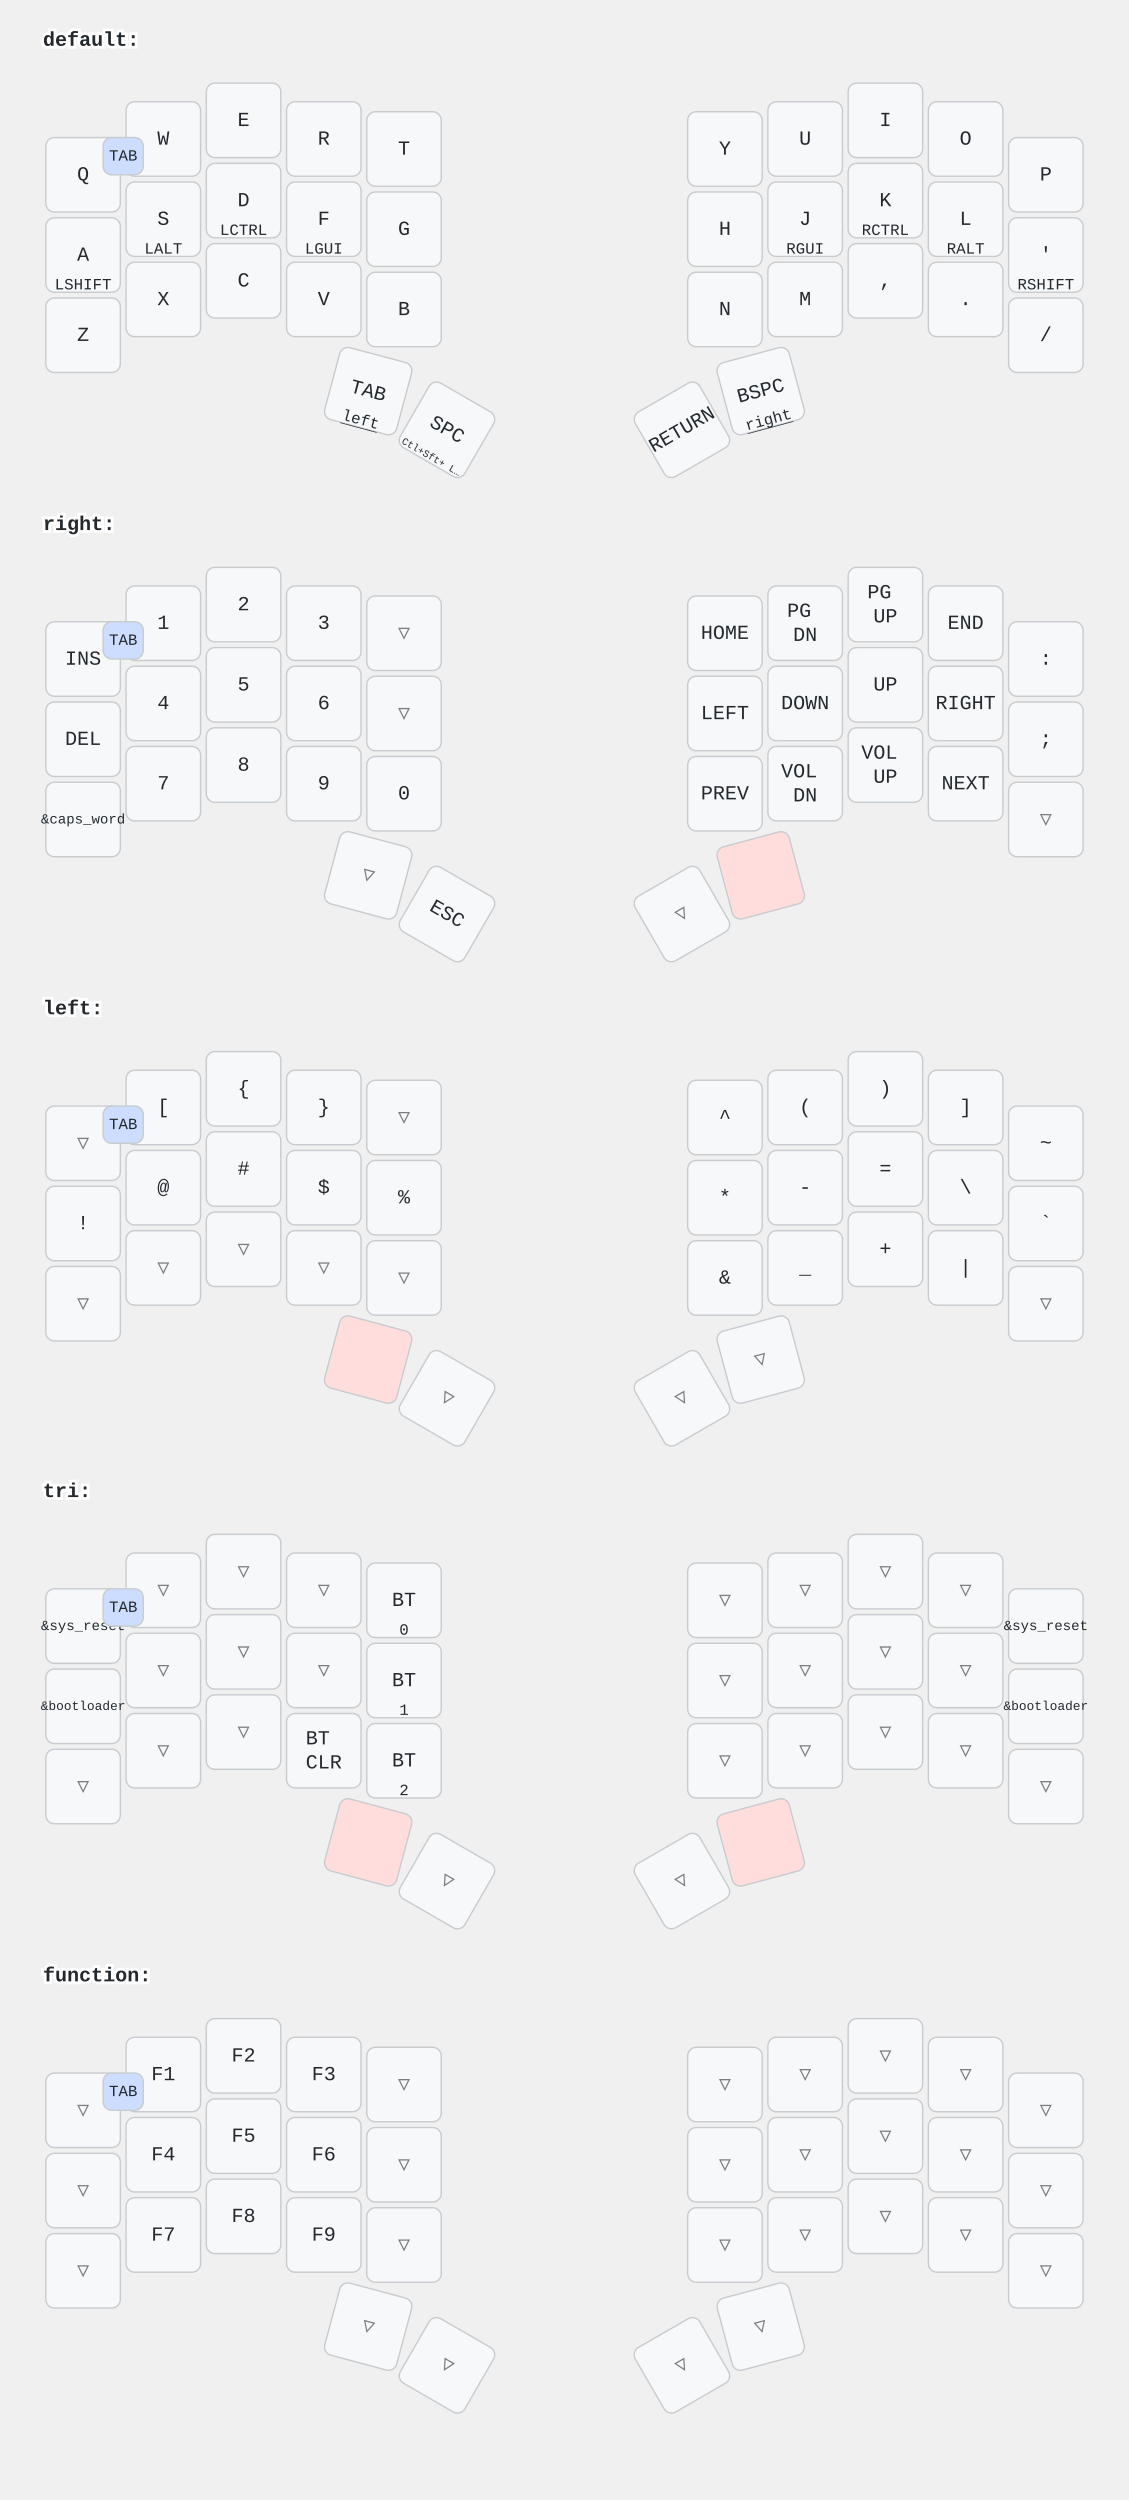
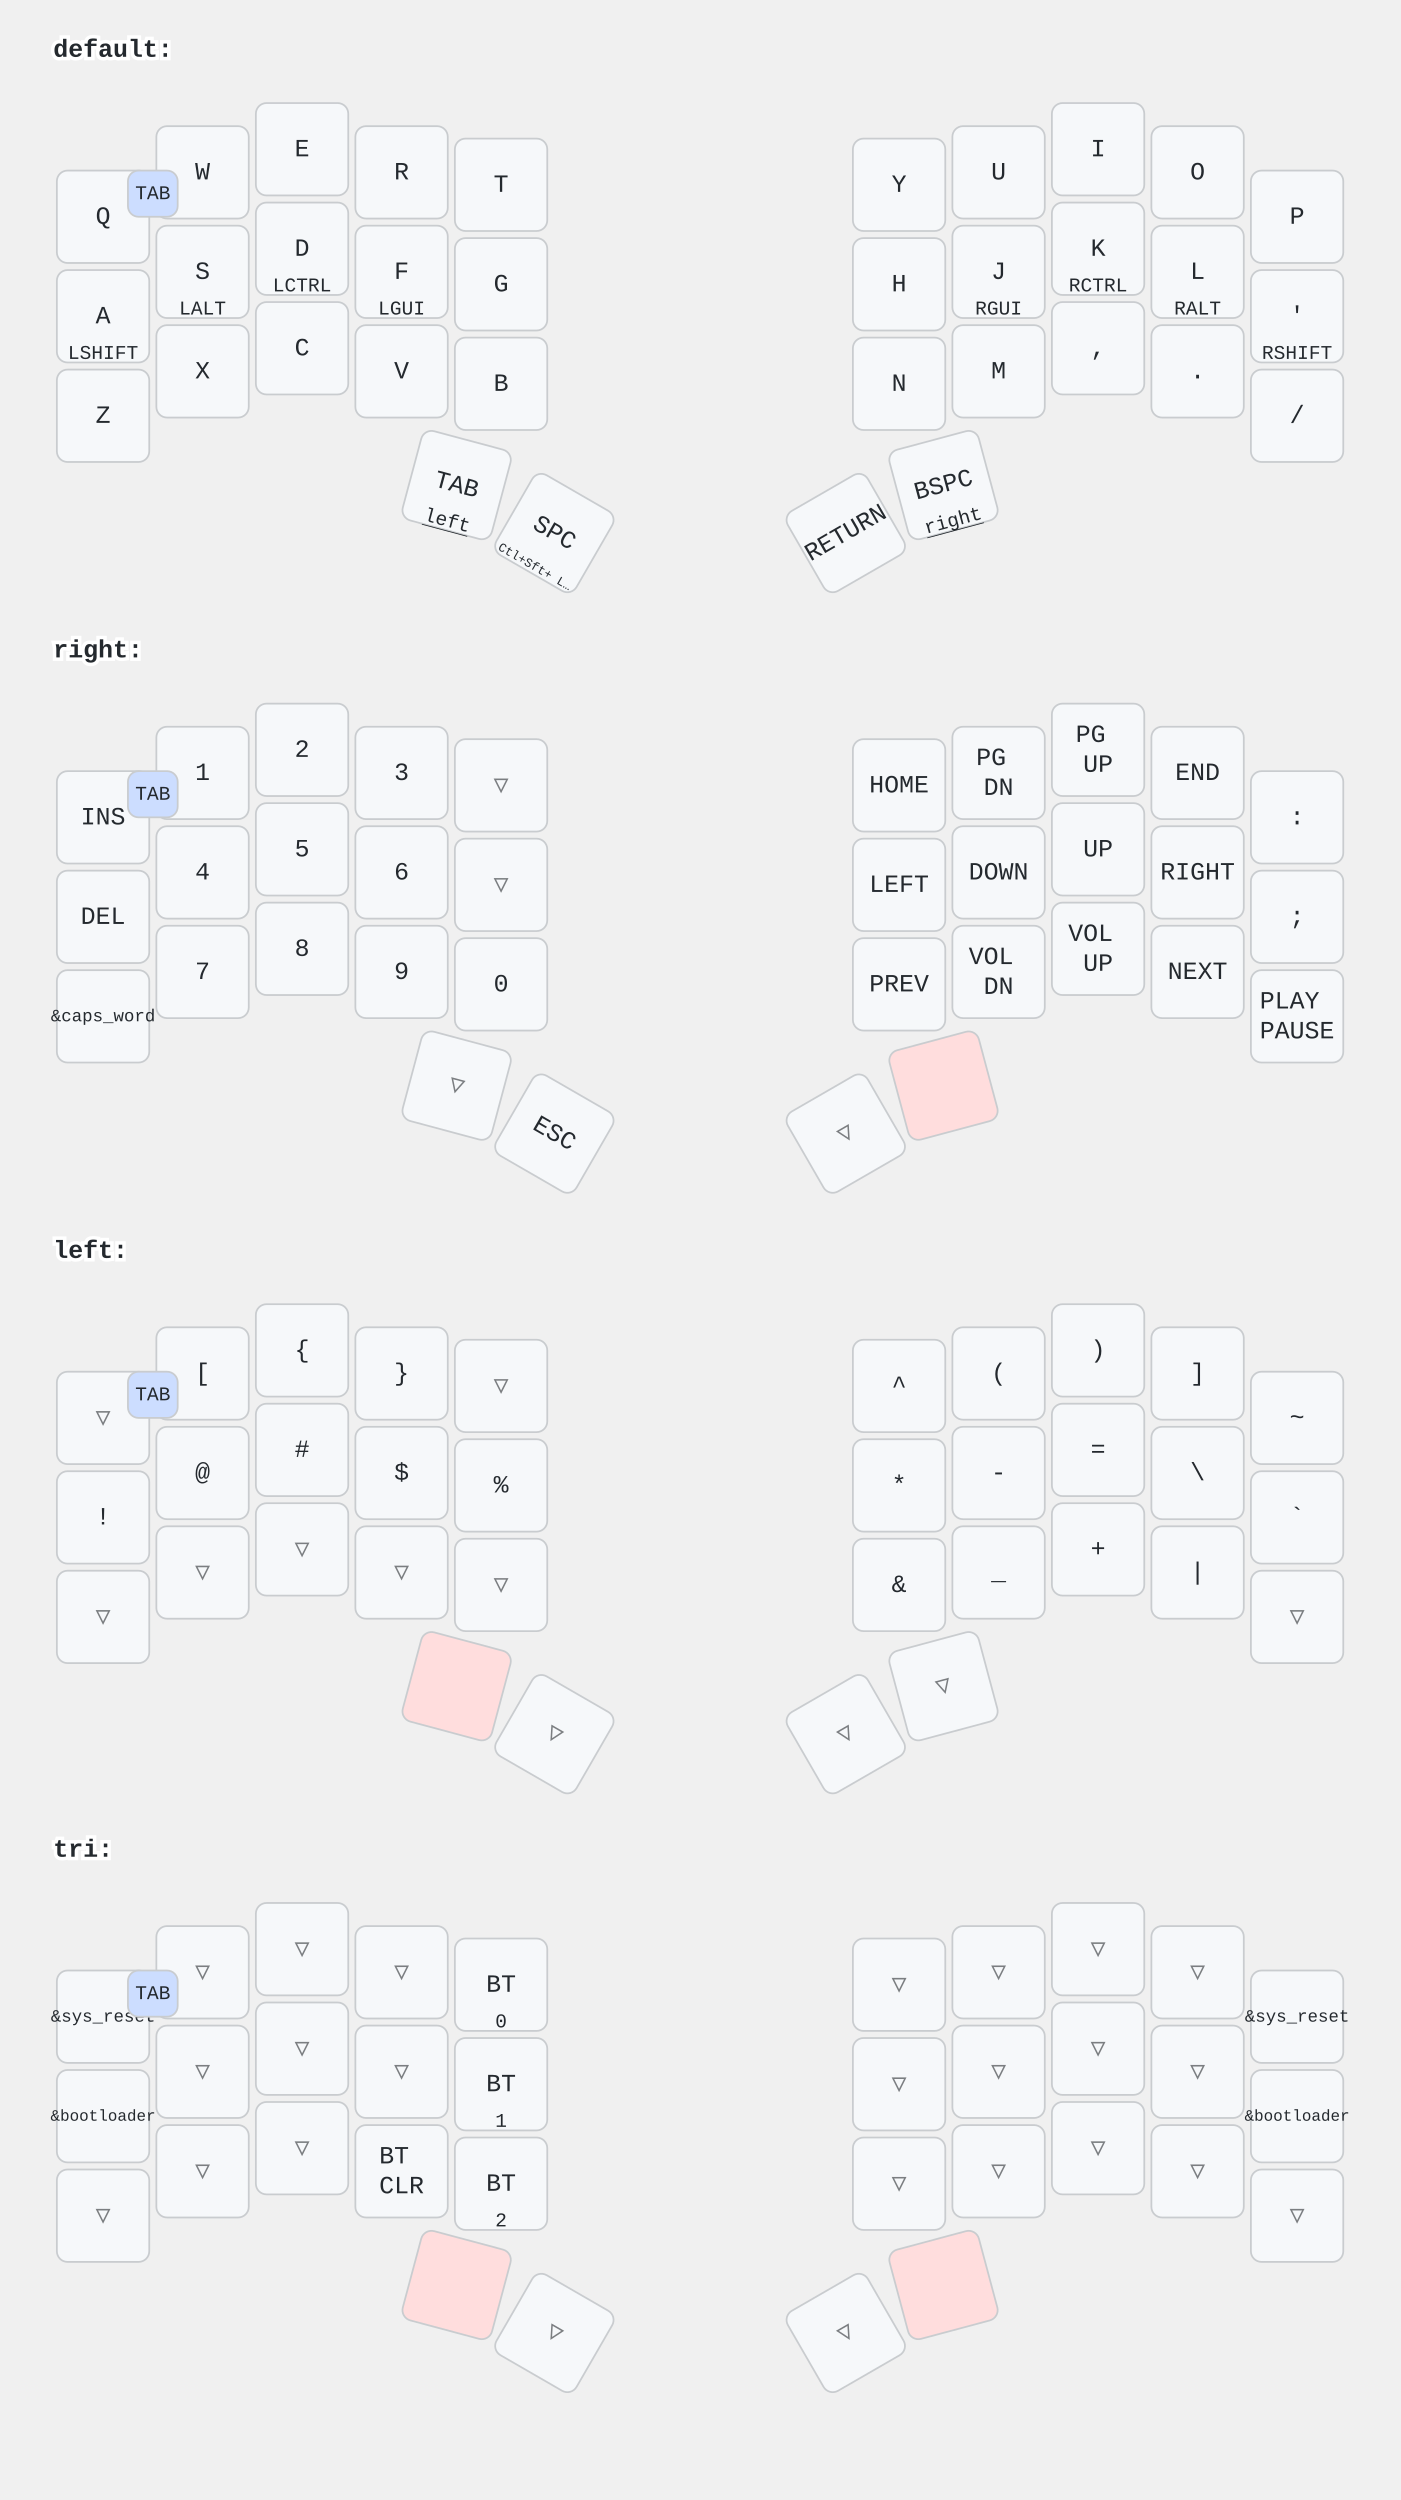
- <svg xmlns="http://www.w3.org/2000/svg" width="788" height="1745" viewBox="0 0 788 1745" class="keymap">
+ <svg xmlns="http://www.w3.org/2000/svg" width="788" height="1407" viewBox="0 0 788 1407" class="keymap">
  <style>/* inherit to force styles through use tags */
svg path {
    fill: inherit;
}

/* font and background color specifications */
svg.keymap {
    font-family: SFMono-Regular,Consolas,Liberation Mono,Menlo,monospace;
    font-size: 14px;
    font-kerning: normal;
    text-rendering: optimizeLegibility;
    fill: #24292e;
}

/* default key styling */
rect.key {
    fill: #f6f8fa;
}

rect.key, rect.combo {
    stroke: #c9cccf;
    stroke-width: 1;
}

/* default key side styling, only used is draw_key_sides is set */
rect.side {
    filter: brightness(90%);
}

/* color accent for combo boxes */
rect.combo, rect.combo-separate {
    fill: #cdf;
}

/* color accent for held keys */
rect.held, rect.combo.held {
    fill: #fdd;
}

/* color accent for ghost (optional) keys */
rect.ghost, rect.combo.ghost {
    stroke-dasharray: 4, 4;
    stroke-width: 2;
}

text {
    text-anchor: middle;
    dominant-baseline: middle;
}

/* styling for layer labels */
text.label {
    font-weight: bold;
    text-anchor: start;
    stroke: white;
    stroke-width: 4;
    paint-order: stroke;
}

/* styling for optional footer */
text.footer {
    text-anchor: end;
    dominant-baseline: auto;
    stroke: white;
    stroke-width: 4;
    paint-order: stroke;
}

- /* styling for combo tap, and key hold/shifted label text */
- text.combo, text.hold, text.shifted {
+ /* styling for combo tap, and key non-tap label text */
+ text.combo, text.hold, text.shifted, text.left, text.right {
    font-size: 11px;
}

text.hold {
    text-anchor: middle;
    dominant-baseline: auto;
}

text.shifted {
    text-anchor: middle;
    dominant-baseline: hanging;
}

+ text.left {
+     text-anchor: start;
+ }
+ 
+ text.right {
+     text-anchor: end;
+ }
+ 
text.layer-activator {
    text-decoration: underline;
}

/* styling for hold/shifted label text in combo box */
- text.combo.hold, text.combo.shifted {
+ text.combo.hold, text.combo.shifted, text.combo.left, text.combo.right {
    font-size: 8px;
}

/* lighter symbol for transparent keys */
text.trans {
    fill: #7b7e81;
}

/* styling for combo dendrons */
path.combo {
    stroke-width: 1;
    stroke: gray;
    fill: none;
}

/* Start Tabler Icons Cleanup */
/* cannot use height/width with glyphs */
.icon-tabler &gt; path {
    fill: inherit;
    stroke: inherit;
    stroke-width: 2;
}
/* hide tabler's default box */
.icon-tabler &gt; path[stroke="none"][fill="none"] {
    visibility: hidden;
}
/* End Tabler Icons Cleanup */
</style>
  <g transform="translate(30, 0)" class="layer-default">
    <text x="0" y="28" class="label" id="default">default:</text>
    <g transform="translate(0, 56)">
      <g transform="translate(28, 66)" class="key keypos-0">
        <rect rx="6" ry="6" x="-26" y="-26" width="52" height="52" class="key" />
        <text x="0" y="0" class="key tap">Q</text>
      </g>
      <g transform="translate(84, 41)" class="key keypos-1">
        <rect rx="6" ry="6" x="-26" y="-26" width="52" height="52" class="key" />
        <text x="0" y="0" class="key tap">W</text>
      </g>
      <g transform="translate(140, 28)" class="key keypos-2">
        <rect rx="6" ry="6" x="-26" y="-26" width="52" height="52" class="key" />
        <text x="0" y="0" class="key tap">E</text>
      </g>
      <g transform="translate(196, 41)" class="key keypos-3">
        <rect rx="6" ry="6" x="-26" y="-26" width="52" height="52" class="key" />
        <text x="0" y="0" class="key tap">R</text>
      </g>
      <g transform="translate(252, 48)" class="key keypos-4">
        <rect rx="6" ry="6" x="-26" y="-26" width="52" height="52" class="key" />
        <text x="0" y="0" class="key tap">T</text>
      </g>
      <g transform="translate(476, 48)" class="key keypos-5">
        <rect rx="6" ry="6" x="-26" y="-26" width="52" height="52" class="key" />
        <text x="0" y="0" class="key tap">Y</text>
      </g>
      <g transform="translate(532, 41)" class="key keypos-6">
        <rect rx="6" ry="6" x="-26" y="-26" width="52" height="52" class="key" />
        <text x="0" y="0" class="key tap">U</text>
      </g>
      <g transform="translate(588, 28)" class="key keypos-7">
        <rect rx="6" ry="6" x="-26" y="-26" width="52" height="52" class="key" />
        <text x="0" y="0" class="key tap">I</text>
      </g>
      <g transform="translate(644, 41)" class="key keypos-8">
        <rect rx="6" ry="6" x="-26" y="-26" width="52" height="52" class="key" />
        <text x="0" y="0" class="key tap">O</text>
      </g>
      <g transform="translate(700, 66)" class="key keypos-9">
        <rect rx="6" ry="6" x="-26" y="-26" width="52" height="52" class="key" />
        <text x="0" y="0" class="key tap">P</text>
      </g>
      <g transform="translate(28, 122)" class="key keypos-10">
        <rect rx="6" ry="6" x="-26" y="-26" width="52" height="52" class="key" />
        <text x="0" y="0" class="key tap">A</text>
        <text x="0" y="24" class="key hold">LSHIFT</text>
      </g>
      <g transform="translate(84, 97)" class="key keypos-11">
        <rect rx="6" ry="6" x="-26" y="-26" width="52" height="52" class="key" />
        <text x="0" y="0" class="key tap">S</text>
        <text x="0" y="24" class="key hold">LALT</text>
      </g>
      <g transform="translate(140, 84)" class="key keypos-12">
        <rect rx="6" ry="6" x="-26" y="-26" width="52" height="52" class="key" />
        <text x="0" y="0" class="key tap">D</text>
        <text x="0" y="24" class="key hold">LCTRL</text>
      </g>
      <g transform="translate(196, 97)" class="key keypos-13">
        <rect rx="6" ry="6" x="-26" y="-26" width="52" height="52" class="key" />
        <text x="0" y="0" class="key tap">F</text>
        <text x="0" y="24" class="key hold">LGUI</text>
      </g>
      <g transform="translate(252, 104)" class="key keypos-14">
        <rect rx="6" ry="6" x="-26" y="-26" width="52" height="52" class="key" />
        <text x="0" y="0" class="key tap">G</text>
      </g>
      <g transform="translate(476, 104)" class="key keypos-15">
        <rect rx="6" ry="6" x="-26" y="-26" width="52" height="52" class="key" />
        <text x="0" y="0" class="key tap">H</text>
      </g>
      <g transform="translate(532, 97)" class="key keypos-16">
        <rect rx="6" ry="6" x="-26" y="-26" width="52" height="52" class="key" />
        <text x="0" y="0" class="key tap">J</text>
        <text x="0" y="24" class="key hold">RGUI</text>
      </g>
      <g transform="translate(588, 84)" class="key keypos-17">
        <rect rx="6" ry="6" x="-26" y="-26" width="52" height="52" class="key" />
        <text x="0" y="0" class="key tap">K</text>
        <text x="0" y="24" class="key hold">RCTRL</text>
      </g>
      <g transform="translate(644, 97)" class="key keypos-18">
        <rect rx="6" ry="6" x="-26" y="-26" width="52" height="52" class="key" />
        <text x="0" y="0" class="key tap">L</text>
        <text x="0" y="24" class="key hold">RALT</text>
      </g>
      <g transform="translate(700, 122)" class="key keypos-19">
        <rect rx="6" ry="6" x="-26" y="-26" width="52" height="52" class="key" />
        <text x="0" y="0" class="key tap">'</text>
        <text x="0" y="24" class="key hold">RSHIFT</text>
      </g>
      <g transform="translate(28, 178)" class="key keypos-20">
        <rect rx="6" ry="6" x="-26" y="-26" width="52" height="52" class="key" />
        <text x="0" y="0" class="key tap">Z</text>
      </g>
      <g transform="translate(84, 153)" class="key keypos-21">
        <rect rx="6" ry="6" x="-26" y="-26" width="52" height="52" class="key" />
        <text x="0" y="0" class="key tap">X</text>
      </g>
      <g transform="translate(140, 140)" class="key keypos-22">
        <rect rx="6" ry="6" x="-26" y="-26" width="52" height="52" class="key" />
        <text x="0" y="0" class="key tap">C</text>
      </g>
      <g transform="translate(196, 153)" class="key keypos-23">
        <rect rx="6" ry="6" x="-26" y="-26" width="52" height="52" class="key" />
        <text x="0" y="0" class="key tap">V</text>
      </g>
      <g transform="translate(252, 160)" class="key keypos-24">
        <rect rx="6" ry="6" x="-26" y="-26" width="52" height="52" class="key" />
        <text x="0" y="0" class="key tap">B</text>
      </g>
      <g transform="translate(476, 160)" class="key keypos-25">
        <rect rx="6" ry="6" x="-26" y="-26" width="52" height="52" class="key" />
        <text x="0" y="0" class="key tap">N</text>
      </g>
      <g transform="translate(532, 153)" class="key keypos-26">
        <rect rx="6" ry="6" x="-26" y="-26" width="52" height="52" class="key" />
        <text x="0" y="0" class="key tap">M</text>
      </g>
      <g transform="translate(588, 140)" class="key keypos-27">
        <rect rx="6" ry="6" x="-26" y="-26" width="52" height="52" class="key" />
        <text x="0" y="0" class="key tap">,</text>
      </g>
      <g transform="translate(644, 153)" class="key keypos-28">
        <rect rx="6" ry="6" x="-26" y="-26" width="52" height="52" class="key" />
        <text x="0" y="0" class="key tap">.</text>
      </g>
      <g transform="translate(700, 178)" class="key keypos-29">
        <rect rx="6" ry="6" x="-26" y="-26" width="52" height="52" class="key" />
        <text x="0" y="0" class="key tap">/</text>
      </g>
      <g transform="translate(227, 217) rotate(15.0)" class="key keypos-30">
        <rect rx="6" ry="6" x="-26" y="-26" width="52" height="52" class="key" />
        <text x="0" y="0" class="key tap">TAB</text>
        <a href="#left">
          <text x="0" y="24" class="key hold layer-activator">left</text>
        </a>
      </g>
      <g transform="translate(282, 244) rotate(30.0)" class="key keypos-31">
        <rect rx="6" ry="6" x="-26" y="-26" width="52" height="52" class="key" />
        <text x="0" y="0" class="key tap">SPC</text>
        <text x="0" y="24" class="key hold">
          <tspan style="font-size: 64%">Ctl+Sft+ L…</tspan>
        </text>
      </g>
      <g transform="translate(446, 244) rotate(-30.0)" class="key keypos-32">
        <rect rx="6" ry="6" x="-26" y="-26" width="52" height="52" class="key" />
        <text x="0" y="0" class="key tap">RETURN</text>
      </g>
      <g transform="translate(501, 217) rotate(-15.0)" class="key keypos-33">
        <rect rx="6" ry="6" x="-26" y="-26" width="52" height="52" class="key" />
        <text x="0" y="0" class="key tap">BSPC</text>
        <a href="#right">
          <text x="0" y="24" class="key hold layer-activator">right</text>
        </a>
      </g>
      <g class="combo combopos-0">
        <rect rx="6" ry="6" x="42" y="40" width="28" height="26" class="combo" />
        <text x="56" y="53" class="combo tap">TAB</text>
      </g>
    </g>
  </g>
  <g transform="translate(30, 338)" class="layer-right">
    <text x="0" y="28" class="label" id="right">right:</text>
    <g transform="translate(0, 56)">
      <g transform="translate(28, 66)" class="key keypos-0">
        <rect rx="6" ry="6" x="-26" y="-26" width="52" height="52" class="key" />
        <text x="0" y="0" class="key tap">INS</text>
      </g>
      <g transform="translate(84, 41)" class="key keypos-1">
        <rect rx="6" ry="6" x="-26" y="-26" width="52" height="52" class="key" />
        <text x="0" y="0" class="key tap">1</text>
      </g>
      <g transform="translate(140, 28)" class="key keypos-2">
        <rect rx="6" ry="6" x="-26" y="-26" width="52" height="52" class="key" />
        <text x="0" y="0" class="key tap">2</text>
      </g>
      <g transform="translate(196, 41)" class="key keypos-3">
        <rect rx="6" ry="6" x="-26" y="-26" width="52" height="52" class="key" />
        <text x="0" y="0" class="key tap">3</text>
      </g>
      <g transform="translate(252, 48)" class="key trans keypos-4">
        <rect rx="6" ry="6" x="-26" y="-26" width="52" height="52" class="key trans" />
        <text x="0" y="0" class="key trans tap">▽</text>
      </g>
      <g transform="translate(476, 48)" class="key keypos-5">
        <rect rx="6" ry="6" x="-26" y="-26" width="52" height="52" class="key" />
        <text x="0" y="0" class="key tap">HOME</text>
      </g>
      <g transform="translate(532, 41)" class="key keypos-6">
        <rect rx="6" ry="6" x="-26" y="-26" width="52" height="52" class="key" />
        <text x="0" y="0" class="key tap">
          <tspan x="0" dy="-0.6em">PG</tspan>
          <tspan x="0" dy="1.2em">DN</tspan>
        </text>
      </g>
      <g transform="translate(588, 28)" class="key keypos-7">
        <rect rx="6" ry="6" x="-26" y="-26" width="52" height="52" class="key" />
        <text x="0" y="0" class="key tap">
          <tspan x="0" dy="-0.6em">PG</tspan>
          <tspan x="0" dy="1.2em">UP</tspan>
        </text>
      </g>
      <g transform="translate(644, 41)" class="key keypos-8">
        <rect rx="6" ry="6" x="-26" y="-26" width="52" height="52" class="key" />
        <text x="0" y="0" class="key tap">END</text>
      </g>
      <g transform="translate(700, 66)" class="key keypos-9">
        <rect rx="6" ry="6" x="-26" y="-26" width="52" height="52" class="key" />
        <text x="0" y="0" class="key tap">:</text>
      </g>
      <g transform="translate(28, 122)" class="key keypos-10">
        <rect rx="6" ry="6" x="-26" y="-26" width="52" height="52" class="key" />
        <text x="0" y="0" class="key tap">DEL</text>
      </g>
      <g transform="translate(84, 97)" class="key keypos-11">
        <rect rx="6" ry="6" x="-26" y="-26" width="52" height="52" class="key" />
        <text x="0" y="0" class="key tap">4</text>
      </g>
      <g transform="translate(140, 84)" class="key keypos-12">
        <rect rx="6" ry="6" x="-26" y="-26" width="52" height="52" class="key" />
        <text x="0" y="0" class="key tap">5</text>
      </g>
      <g transform="translate(196, 97)" class="key keypos-13">
        <rect rx="6" ry="6" x="-26" y="-26" width="52" height="52" class="key" />
        <text x="0" y="0" class="key tap">6</text>
      </g>
      <g transform="translate(252, 104)" class="key trans keypos-14">
        <rect rx="6" ry="6" x="-26" y="-26" width="52" height="52" class="key trans" />
        <text x="0" y="0" class="key trans tap">▽</text>
      </g>
      <g transform="translate(476, 104)" class="key keypos-15">
        <rect rx="6" ry="6" x="-26" y="-26" width="52" height="52" class="key" />
        <text x="0" y="0" class="key tap">LEFT</text>
      </g>
      <g transform="translate(532, 97)" class="key keypos-16">
        <rect rx="6" ry="6" x="-26" y="-26" width="52" height="52" class="key" />
        <text x="0" y="0" class="key tap">DOWN</text>
      </g>
      <g transform="translate(588, 84)" class="key keypos-17">
        <rect rx="6" ry="6" x="-26" y="-26" width="52" height="52" class="key" />
        <text x="0" y="0" class="key tap">UP</text>
      </g>
      <g transform="translate(644, 97)" class="key keypos-18">
        <rect rx="6" ry="6" x="-26" y="-26" width="52" height="52" class="key" />
        <text x="0" y="0" class="key tap">RIGHT</text>
      </g>
      <g transform="translate(700, 122)" class="key keypos-19">
        <rect rx="6" ry="6" x="-26" y="-26" width="52" height="52" class="key" />
        <text x="0" y="0" class="key tap">;</text>
      </g>
      <g transform="translate(28, 178)" class="key keypos-20">
        <rect rx="6" ry="6" x="-26" y="-26" width="52" height="52" class="key" />
        <text x="0" y="0" class="key tap">
          <tspan style="font-size: 70%">&amp;caps_word</tspan>
        </text>
      </g>
      <g transform="translate(84, 153)" class="key keypos-21">
        <rect rx="6" ry="6" x="-26" y="-26" width="52" height="52" class="key" />
        <text x="0" y="0" class="key tap">7</text>
      </g>
      <g transform="translate(140, 140)" class="key keypos-22">
        <rect rx="6" ry="6" x="-26" y="-26" width="52" height="52" class="key" />
        <text x="0" y="0" class="key tap">8</text>
      </g>
      <g transform="translate(196, 153)" class="key keypos-23">
        <rect rx="6" ry="6" x="-26" y="-26" width="52" height="52" class="key" />
        <text x="0" y="0" class="key tap">9</text>
      </g>
      <g transform="translate(252, 160)" class="key keypos-24">
        <rect rx="6" ry="6" x="-26" y="-26" width="52" height="52" class="key" />
        <text x="0" y="0" class="key tap">0</text>
      </g>
      <g transform="translate(476, 160)" class="key keypos-25">
        <rect rx="6" ry="6" x="-26" y="-26" width="52" height="52" class="key" />
        <text x="0" y="0" class="key tap">PREV</text>
      </g>
      <g transform="translate(532, 153)" class="key keypos-26">
        <rect rx="6" ry="6" x="-26" y="-26" width="52" height="52" class="key" />
        <text x="0" y="0" class="key tap">
          <tspan x="0" dy="-0.6em">VOL</tspan>
          <tspan x="0" dy="1.2em">DN</tspan>
        </text>
      </g>
      <g transform="translate(588, 140)" class="key keypos-27">
        <rect rx="6" ry="6" x="-26" y="-26" width="52" height="52" class="key" />
        <text x="0" y="0" class="key tap">
          <tspan x="0" dy="-0.6em">VOL</tspan>
          <tspan x="0" dy="1.2em">UP</tspan>
        </text>
      </g>
      <g transform="translate(644, 153)" class="key keypos-28">
        <rect rx="6" ry="6" x="-26" y="-26" width="52" height="52" class="key" />
        <text x="0" y="0" class="key tap">NEXT</text>
      </g>
-       <g transform="translate(700, 178)" class="key trans keypos-29">
-         <rect rx="6" ry="6" x="-26" y="-26" width="52" height="52" class="key trans" />
-         <text x="0" y="0" class="key trans tap">▽</text>
+       <g transform="translate(700, 178)" class="key keypos-29">
+         <rect rx="6" ry="6" x="-26" y="-26" width="52" height="52" class="key" />
+         <text x="0" y="0" class="key tap">
+           <tspan x="0" dy="-0.6em">PLAY</tspan>
+           <tspan x="0" dy="1.2em">PAUSE</tspan>
+         </text>
      </g>
      <g transform="translate(227, 217) rotate(15.0)" class="key trans keypos-30">
        <rect rx="6" ry="6" x="-26" y="-26" width="52" height="52" class="key trans" />
        <text x="0" y="0" class="key trans tap">▽</text>
      </g>
      <g transform="translate(282, 244) rotate(30.0)" class="key keypos-31">
        <rect rx="6" ry="6" x="-26" y="-26" width="52" height="52" class="key" />
        <text x="0" y="0" class="key tap">ESC</text>
      </g>
      <g transform="translate(446, 244) rotate(-30.0)" class="key trans keypos-32">
        <rect rx="6" ry="6" x="-26" y="-26" width="52" height="52" class="key trans" />
        <text x="0" y="0" class="key trans tap">▽</text>
      </g>
      <g transform="translate(501, 217) rotate(-15.0)" class="key held keypos-33">
        <rect rx="6" ry="6" x="-26" y="-26" width="52" height="52" class="key held" />
      </g>
      <g class="combo combopos-0">
        <rect rx="6" ry="6" x="42" y="40" width="28" height="26" class="combo" />
        <text x="56" y="53" class="combo tap">TAB</text>
      </g>
    </g>
  </g>
  <g transform="translate(30, 676)" class="layer-left">
    <text x="0" y="28" class="label" id="left">left:</text>
    <g transform="translate(0, 56)">
      <g transform="translate(28, 66)" class="key trans keypos-0">
        <rect rx="6" ry="6" x="-26" y="-26" width="52" height="52" class="key trans" />
        <text x="0" y="0" class="key trans tap">▽</text>
      </g>
      <g transform="translate(84, 41)" class="key keypos-1">
        <rect rx="6" ry="6" x="-26" y="-26" width="52" height="52" class="key" />
        <text x="0" y="0" class="key tap">[</text>
      </g>
      <g transform="translate(140, 28)" class="key keypos-2">
        <rect rx="6" ry="6" x="-26" y="-26" width="52" height="52" class="key" />
        <text x="0" y="0" class="key tap">{</text>
      </g>
      <g transform="translate(196, 41)" class="key keypos-3">
        <rect rx="6" ry="6" x="-26" y="-26" width="52" height="52" class="key" />
        <text x="0" y="0" class="key tap">}</text>
      </g>
      <g transform="translate(252, 48)" class="key trans keypos-4">
        <rect rx="6" ry="6" x="-26" y="-26" width="52" height="52" class="key trans" />
        <text x="0" y="0" class="key trans tap">▽</text>
      </g>
      <g transform="translate(476, 48)" class="key keypos-5">
        <rect rx="6" ry="6" x="-26" y="-26" width="52" height="52" class="key" />
        <text x="0" y="0" class="key tap">^</text>
      </g>
      <g transform="translate(532, 41)" class="key keypos-6">
        <rect rx="6" ry="6" x="-26" y="-26" width="52" height="52" class="key" />
        <text x="0" y="0" class="key tap">(</text>
      </g>
      <g transform="translate(588, 28)" class="key keypos-7">
        <rect rx="6" ry="6" x="-26" y="-26" width="52" height="52" class="key" />
        <text x="0" y="0" class="key tap">)</text>
      </g>
      <g transform="translate(644, 41)" class="key keypos-8">
        <rect rx="6" ry="6" x="-26" y="-26" width="52" height="52" class="key" />
        <text x="0" y="0" class="key tap">]</text>
      </g>
      <g transform="translate(700, 66)" class="key keypos-9">
        <rect rx="6" ry="6" x="-26" y="-26" width="52" height="52" class="key" />
        <text x="0" y="0" class="key tap">~</text>
      </g>
      <g transform="translate(28, 122)" class="key keypos-10">
        <rect rx="6" ry="6" x="-26" y="-26" width="52" height="52" class="key" />
        <text x="0" y="0" class="key tap">!</text>
      </g>
      <g transform="translate(84, 97)" class="key keypos-11">
        <rect rx="6" ry="6" x="-26" y="-26" width="52" height="52" class="key" />
        <text x="0" y="0" class="key tap">@</text>
      </g>
      <g transform="translate(140, 84)" class="key keypos-12">
        <rect rx="6" ry="6" x="-26" y="-26" width="52" height="52" class="key" />
        <text x="0" y="0" class="key tap">#</text>
      </g>
      <g transform="translate(196, 97)" class="key keypos-13">
        <rect rx="6" ry="6" x="-26" y="-26" width="52" height="52" class="key" />
        <text x="0" y="0" class="key tap">$</text>
      </g>
      <g transform="translate(252, 104)" class="key keypos-14">
        <rect rx="6" ry="6" x="-26" y="-26" width="52" height="52" class="key" />
        <text x="0" y="0" class="key tap">%</text>
      </g>
      <g transform="translate(476, 104)" class="key keypos-15">
        <rect rx="6" ry="6" x="-26" y="-26" width="52" height="52" class="key" />
        <text x="0" y="0" class="key tap">*</text>
      </g>
      <g transform="translate(532, 97)" class="key keypos-16">
        <rect rx="6" ry="6" x="-26" y="-26" width="52" height="52" class="key" />
        <text x="0" y="0" class="key tap">-</text>
      </g>
      <g transform="translate(588, 84)" class="key keypos-17">
        <rect rx="6" ry="6" x="-26" y="-26" width="52" height="52" class="key" />
        <text x="0" y="0" class="key tap">=</text>
      </g>
      <g transform="translate(644, 97)" class="key keypos-18">
        <rect rx="6" ry="6" x="-26" y="-26" width="52" height="52" class="key" />
        <text x="0" y="0" class="key tap">\</text>
      </g>
      <g transform="translate(700, 122)" class="key keypos-19">
        <rect rx="6" ry="6" x="-26" y="-26" width="52" height="52" class="key" />
        <text x="0" y="0" class="key tap">`</text>
      </g>
      <g transform="translate(28, 178)" class="key trans keypos-20">
        <rect rx="6" ry="6" x="-26" y="-26" width="52" height="52" class="key trans" />
        <text x="0" y="0" class="key trans tap">▽</text>
      </g>
      <g transform="translate(84, 153)" class="key trans keypos-21">
        <rect rx="6" ry="6" x="-26" y="-26" width="52" height="52" class="key trans" />
        <text x="0" y="0" class="key trans tap">▽</text>
      </g>
      <g transform="translate(140, 140)" class="key trans keypos-22">
        <rect rx="6" ry="6" x="-26" y="-26" width="52" height="52" class="key trans" />
        <text x="0" y="0" class="key trans tap">▽</text>
      </g>
      <g transform="translate(196, 153)" class="key trans keypos-23">
        <rect rx="6" ry="6" x="-26" y="-26" width="52" height="52" class="key trans" />
        <text x="0" y="0" class="key trans tap">▽</text>
      </g>
      <g transform="translate(252, 160)" class="key trans keypos-24">
        <rect rx="6" ry="6" x="-26" y="-26" width="52" height="52" class="key trans" />
        <text x="0" y="0" class="key trans tap">▽</text>
      </g>
      <g transform="translate(476, 160)" class="key keypos-25">
        <rect rx="6" ry="6" x="-26" y="-26" width="52" height="52" class="key" />
        <text x="0" y="0" class="key tap">&amp;</text>
      </g>
      <g transform="translate(532, 153)" class="key keypos-26">
        <rect rx="6" ry="6" x="-26" y="-26" width="52" height="52" class="key" />
        <text x="0" y="0" class="key tap">_</text>
      </g>
      <g transform="translate(588, 140)" class="key keypos-27">
        <rect rx="6" ry="6" x="-26" y="-26" width="52" height="52" class="key" />
        <text x="0" y="0" class="key tap">+</text>
      </g>
      <g transform="translate(644, 153)" class="key keypos-28">
        <rect rx="6" ry="6" x="-26" y="-26" width="52" height="52" class="key" />
        <text x="0" y="0" class="key tap">|</text>
      </g>
      <g transform="translate(700, 178)" class="key trans keypos-29">
        <rect rx="6" ry="6" x="-26" y="-26" width="52" height="52" class="key trans" />
        <text x="0" y="0" class="key trans tap">▽</text>
      </g>
      <g transform="translate(227, 217) rotate(15.0)" class="key held keypos-30">
        <rect rx="6" ry="6" x="-26" y="-26" width="52" height="52" class="key held" />
      </g>
      <g transform="translate(282, 244) rotate(30.0)" class="key trans keypos-31">
        <rect rx="6" ry="6" x="-26" y="-26" width="52" height="52" class="key trans" />
        <text x="0" y="0" class="key trans tap">▽</text>
      </g>
      <g transform="translate(446, 244) rotate(-30.0)" class="key trans keypos-32">
        <rect rx="6" ry="6" x="-26" y="-26" width="52" height="52" class="key trans" />
        <text x="0" y="0" class="key trans tap">▽</text>
      </g>
      <g transform="translate(501, 217) rotate(-15.0)" class="key trans keypos-33">
        <rect rx="6" ry="6" x="-26" y="-26" width="52" height="52" class="key trans" />
        <text x="0" y="0" class="key trans tap">▽</text>
      </g>
      <g class="combo combopos-0">
        <rect rx="6" ry="6" x="42" y="40" width="28" height="26" class="combo" />
        <text x="56" y="53" class="combo tap">TAB</text>
      </g>
    </g>
  </g>
  <g transform="translate(30, 1013)" class="layer-tri">
    <text x="0" y="28" class="label" id="tri">tri:</text>
    <g transform="translate(0, 56)">
      <g transform="translate(28, 66)" class="key keypos-0">
        <rect rx="6" ry="6" x="-26" y="-26" width="52" height="52" class="key" />
        <text x="0" y="0" class="key tap">
          <tspan style="font-size: 70%">&amp;sys_reset</tspan>
        </text>
      </g>
      <g transform="translate(84, 41)" class="key trans keypos-1">
        <rect rx="6" ry="6" x="-26" y="-26" width="52" height="52" class="key trans" />
        <text x="0" y="0" class="key trans tap">▽</text>
      </g>
      <g transform="translate(140, 28)" class="key trans keypos-2">
        <rect rx="6" ry="6" x="-26" y="-26" width="52" height="52" class="key trans" />
        <text x="0" y="0" class="key trans tap">▽</text>
      </g>
      <g transform="translate(196, 41)" class="key trans keypos-3">
        <rect rx="6" ry="6" x="-26" y="-26" width="52" height="52" class="key trans" />
        <text x="0" y="0" class="key trans tap">▽</text>
      </g>
      <g transform="translate(252, 48)" class="key keypos-4">
        <rect rx="6" ry="6" x="-26" y="-26" width="52" height="52" class="key" />
        <text x="0" y="0" class="key tap">BT</text>
        <text x="0" y="24" class="key hold">0</text>
      </g>
      <g transform="translate(476, 48)" class="key trans keypos-5">
        <rect rx="6" ry="6" x="-26" y="-26" width="52" height="52" class="key trans" />
        <text x="0" y="0" class="key trans tap">▽</text>
      </g>
      <g transform="translate(532, 41)" class="key trans keypos-6">
        <rect rx="6" ry="6" x="-26" y="-26" width="52" height="52" class="key trans" />
        <text x="0" y="0" class="key trans tap">▽</text>
      </g>
      <g transform="translate(588, 28)" class="key trans keypos-7">
        <rect rx="6" ry="6" x="-26" y="-26" width="52" height="52" class="key trans" />
        <text x="0" y="0" class="key trans tap">▽</text>
      </g>
      <g transform="translate(644, 41)" class="key trans keypos-8">
        <rect rx="6" ry="6" x="-26" y="-26" width="52" height="52" class="key trans" />
        <text x="0" y="0" class="key trans tap">▽</text>
      </g>
      <g transform="translate(700, 66)" class="key keypos-9">
        <rect rx="6" ry="6" x="-26" y="-26" width="52" height="52" class="key" />
        <text x="0" y="0" class="key tap">
          <tspan style="font-size: 70%">&amp;sys_reset</tspan>
        </text>
      </g>
      <g transform="translate(28, 122)" class="key keypos-10">
        <rect rx="6" ry="6" x="-26" y="-26" width="52" height="52" class="key" />
        <text x="0" y="0" class="key tap">
          <tspan style="font-size: 64%">&amp;bootloader</tspan>
        </text>
      </g>
      <g transform="translate(84, 97)" class="key trans keypos-11">
        <rect rx="6" ry="6" x="-26" y="-26" width="52" height="52" class="key trans" />
        <text x="0" y="0" class="key trans tap">▽</text>
      </g>
      <g transform="translate(140, 84)" class="key trans keypos-12">
        <rect rx="6" ry="6" x="-26" y="-26" width="52" height="52" class="key trans" />
        <text x="0" y="0" class="key trans tap">▽</text>
      </g>
      <g transform="translate(196, 97)" class="key trans keypos-13">
        <rect rx="6" ry="6" x="-26" y="-26" width="52" height="52" class="key trans" />
        <text x="0" y="0" class="key trans tap">▽</text>
      </g>
      <g transform="translate(252, 104)" class="key keypos-14">
        <rect rx="6" ry="6" x="-26" y="-26" width="52" height="52" class="key" />
        <text x="0" y="0" class="key tap">BT</text>
        <text x="0" y="24" class="key hold">1</text>
      </g>
      <g transform="translate(476, 104)" class="key trans keypos-15">
        <rect rx="6" ry="6" x="-26" y="-26" width="52" height="52" class="key trans" />
        <text x="0" y="0" class="key trans tap">▽</text>
      </g>
      <g transform="translate(532, 97)" class="key trans keypos-16">
        <rect rx="6" ry="6" x="-26" y="-26" width="52" height="52" class="key trans" />
        <text x="0" y="0" class="key trans tap">▽</text>
      </g>
      <g transform="translate(588, 84)" class="key trans keypos-17">
        <rect rx="6" ry="6" x="-26" y="-26" width="52" height="52" class="key trans" />
        <text x="0" y="0" class="key trans tap">▽</text>
      </g>
      <g transform="translate(644, 97)" class="key trans keypos-18">
        <rect rx="6" ry="6" x="-26" y="-26" width="52" height="52" class="key trans" />
        <text x="0" y="0" class="key trans tap">▽</text>
      </g>
      <g transform="translate(700, 122)" class="key keypos-19">
        <rect rx="6" ry="6" x="-26" y="-26" width="52" height="52" class="key" />
        <text x="0" y="0" class="key tap">
          <tspan style="font-size: 64%">&amp;bootloader</tspan>
        </text>
      </g>
      <g transform="translate(28, 178)" class="key trans keypos-20">
        <rect rx="6" ry="6" x="-26" y="-26" width="52" height="52" class="key trans" />
        <text x="0" y="0" class="key trans tap">▽</text>
      </g>
      <g transform="translate(84, 153)" class="key trans keypos-21">
        <rect rx="6" ry="6" x="-26" y="-26" width="52" height="52" class="key trans" />
        <text x="0" y="0" class="key trans tap">▽</text>
      </g>
      <g transform="translate(140, 140)" class="key trans keypos-22">
        <rect rx="6" ry="6" x="-26" y="-26" width="52" height="52" class="key trans" />
        <text x="0" y="0" class="key trans tap">▽</text>
      </g>
      <g transform="translate(196, 153)" class="key keypos-23">
        <rect rx="6" ry="6" x="-26" y="-26" width="52" height="52" class="key" />
        <text x="0" y="0" class="key tap">
          <tspan x="0" dy="-0.6em">BT</tspan>
          <tspan x="0" dy="1.2em">CLR</tspan>
        </text>
      </g>
      <g transform="translate(252, 160)" class="key keypos-24">
        <rect rx="6" ry="6" x="-26" y="-26" width="52" height="52" class="key" />
        <text x="0" y="0" class="key tap">BT</text>
        <text x="0" y="24" class="key hold">2</text>
      </g>
      <g transform="translate(476, 160)" class="key trans keypos-25">
        <rect rx="6" ry="6" x="-26" y="-26" width="52" height="52" class="key trans" />
        <text x="0" y="0" class="key trans tap">▽</text>
      </g>
      <g transform="translate(532, 153)" class="key trans keypos-26">
        <rect rx="6" ry="6" x="-26" y="-26" width="52" height="52" class="key trans" />
        <text x="0" y="0" class="key trans tap">▽</text>
      </g>
      <g transform="translate(588, 140)" class="key trans keypos-27">
        <rect rx="6" ry="6" x="-26" y="-26" width="52" height="52" class="key trans" />
        <text x="0" y="0" class="key trans tap">▽</text>
      </g>
      <g transform="translate(644, 153)" class="key trans keypos-28">
        <rect rx="6" ry="6" x="-26" y="-26" width="52" height="52" class="key trans" />
        <text x="0" y="0" class="key trans tap">▽</text>
      </g>
      <g transform="translate(700, 178)" class="key trans keypos-29">
        <rect rx="6" ry="6" x="-26" y="-26" width="52" height="52" class="key trans" />
        <text x="0" y="0" class="key trans tap">▽</text>
      </g>
      <g transform="translate(227, 217) rotate(15.0)" class="key held keypos-30">
        <rect rx="6" ry="6" x="-26" y="-26" width="52" height="52" class="key held" />
      </g>
      <g transform="translate(282, 244) rotate(30.0)" class="key trans keypos-31">
        <rect rx="6" ry="6" x="-26" y="-26" width="52" height="52" class="key trans" />
        <text x="0" y="0" class="key trans tap">▽</text>
      </g>
      <g transform="translate(446, 244) rotate(-30.0)" class="key trans keypos-32">
        <rect rx="6" ry="6" x="-26" y="-26" width="52" height="52" class="key trans" />
        <text x="0" y="0" class="key trans tap">▽</text>
      </g>
      <g transform="translate(501, 217) rotate(-15.0)" class="key held keypos-33">
        <rect rx="6" ry="6" x="-26" y="-26" width="52" height="52" class="key held" />
      </g>
      <g class="combo combopos-0">
        <rect rx="6" ry="6" x="42" y="40" width="28" height="26" class="combo" />
        <text x="56" y="53" class="combo tap">TAB</text>
      </g>
    </g>
  </g>
-   <g transform="translate(30, 1351)" class="layer-function">
-     <text x="0" y="28" class="label" id="function">function:</text>
-     <g transform="translate(0, 56)">
-       <g transform="translate(28, 66)" class="key trans keypos-0">
-         <rect rx="6" ry="6" x="-26" y="-26" width="52" height="52" class="key trans" />
-         <text x="0" y="0" class="key trans tap">▽</text>
-       </g>
-       <g transform="translate(84, 41)" class="key keypos-1">
-         <rect rx="6" ry="6" x="-26" y="-26" width="52" height="52" class="key" />
-         <text x="0" y="0" class="key tap">F1</text>
-       </g>
-       <g transform="translate(140, 28)" class="key keypos-2">
-         <rect rx="6" ry="6" x="-26" y="-26" width="52" height="52" class="key" />
-         <text x="0" y="0" class="key tap">F2</text>
-       </g>
-       <g transform="translate(196, 41)" class="key keypos-3">
-         <rect rx="6" ry="6" x="-26" y="-26" width="52" height="52" class="key" />
-         <text x="0" y="0" class="key tap">F3</text>
-       </g>
-       <g transform="translate(252, 48)" class="key trans keypos-4">
-         <rect rx="6" ry="6" x="-26" y="-26" width="52" height="52" class="key trans" />
-         <text x="0" y="0" class="key trans tap">▽</text>
-       </g>
-       <g transform="translate(476, 48)" class="key trans keypos-5">
-         <rect rx="6" ry="6" x="-26" y="-26" width="52" height="52" class="key trans" />
-         <text x="0" y="0" class="key trans tap">▽</text>
-       </g>
-       <g transform="translate(532, 41)" class="key trans keypos-6">
-         <rect rx="6" ry="6" x="-26" y="-26" width="52" height="52" class="key trans" />
-         <text x="0" y="0" class="key trans tap">▽</text>
-       </g>
-       <g transform="translate(588, 28)" class="key trans keypos-7">
-         <rect rx="6" ry="6" x="-26" y="-26" width="52" height="52" class="key trans" />
-         <text x="0" y="0" class="key trans tap">▽</text>
-       </g>
-       <g transform="translate(644, 41)" class="key trans keypos-8">
-         <rect rx="6" ry="6" x="-26" y="-26" width="52" height="52" class="key trans" />
-         <text x="0" y="0" class="key trans tap">▽</text>
-       </g>
-       <g transform="translate(700, 66)" class="key trans keypos-9">
-         <rect rx="6" ry="6" x="-26" y="-26" width="52" height="52" class="key trans" />
-         <text x="0" y="0" class="key trans tap">▽</text>
-       </g>
-       <g transform="translate(28, 122)" class="key trans keypos-10">
-         <rect rx="6" ry="6" x="-26" y="-26" width="52" height="52" class="key trans" />
-         <text x="0" y="0" class="key trans tap">▽</text>
-       </g>
-       <g transform="translate(84, 97)" class="key keypos-11">
-         <rect rx="6" ry="6" x="-26" y="-26" width="52" height="52" class="key" />
-         <text x="0" y="0" class="key tap">F4</text>
-       </g>
-       <g transform="translate(140, 84)" class="key keypos-12">
-         <rect rx="6" ry="6" x="-26" y="-26" width="52" height="52" class="key" />
-         <text x="0" y="0" class="key tap">F5</text>
-       </g>
-       <g transform="translate(196, 97)" class="key keypos-13">
-         <rect rx="6" ry="6" x="-26" y="-26" width="52" height="52" class="key" />
-         <text x="0" y="0" class="key tap">F6</text>
-       </g>
-       <g transform="translate(252, 104)" class="key trans keypos-14">
-         <rect rx="6" ry="6" x="-26" y="-26" width="52" height="52" class="key trans" />
-         <text x="0" y="0" class="key trans tap">▽</text>
-       </g>
-       <g transform="translate(476, 104)" class="key trans keypos-15">
-         <rect rx="6" ry="6" x="-26" y="-26" width="52" height="52" class="key trans" />
-         <text x="0" y="0" class="key trans tap">▽</text>
-       </g>
-       <g transform="translate(532, 97)" class="key trans keypos-16">
-         <rect rx="6" ry="6" x="-26" y="-26" width="52" height="52" class="key trans" />
-         <text x="0" y="0" class="key trans tap">▽</text>
-       </g>
-       <g transform="translate(588, 84)" class="key trans keypos-17">
-         <rect rx="6" ry="6" x="-26" y="-26" width="52" height="52" class="key trans" />
-         <text x="0" y="0" class="key trans tap">▽</text>
-       </g>
-       <g transform="translate(644, 97)" class="key trans keypos-18">
-         <rect rx="6" ry="6" x="-26" y="-26" width="52" height="52" class="key trans" />
-         <text x="0" y="0" class="key trans tap">▽</text>
-       </g>
-       <g transform="translate(700, 122)" class="key trans keypos-19">
-         <rect rx="6" ry="6" x="-26" y="-26" width="52" height="52" class="key trans" />
-         <text x="0" y="0" class="key trans tap">▽</text>
-       </g>
-       <g transform="translate(28, 178)" class="key trans keypos-20">
-         <rect rx="6" ry="6" x="-26" y="-26" width="52" height="52" class="key trans" />
-         <text x="0" y="0" class="key trans tap">▽</text>
-       </g>
-       <g transform="translate(84, 153)" class="key keypos-21">
-         <rect rx="6" ry="6" x="-26" y="-26" width="52" height="52" class="key" />
-         <text x="0" y="0" class="key tap">F7</text>
-       </g>
-       <g transform="translate(140, 140)" class="key keypos-22">
-         <rect rx="6" ry="6" x="-26" y="-26" width="52" height="52" class="key" />
-         <text x="0" y="0" class="key tap">F8</text>
-       </g>
-       <g transform="translate(196, 153)" class="key keypos-23">
-         <rect rx="6" ry="6" x="-26" y="-26" width="52" height="52" class="key" />
-         <text x="0" y="0" class="key tap">F9</text>
-       </g>
-       <g transform="translate(252, 160)" class="key trans keypos-24">
-         <rect rx="6" ry="6" x="-26" y="-26" width="52" height="52" class="key trans" />
-         <text x="0" y="0" class="key trans tap">▽</text>
-       </g>
-       <g transform="translate(476, 160)" class="key trans keypos-25">
-         <rect rx="6" ry="6" x="-26" y="-26" width="52" height="52" class="key trans" />
-         <text x="0" y="0" class="key trans tap">▽</text>
-       </g>
-       <g transform="translate(532, 153)" class="key trans keypos-26">
-         <rect rx="6" ry="6" x="-26" y="-26" width="52" height="52" class="key trans" />
-         <text x="0" y="0" class="key trans tap">▽</text>
-       </g>
-       <g transform="translate(588, 140)" class="key trans keypos-27">
-         <rect rx="6" ry="6" x="-26" y="-26" width="52" height="52" class="key trans" />
-         <text x="0" y="0" class="key trans tap">▽</text>
-       </g>
-       <g transform="translate(644, 153)" class="key trans keypos-28">
-         <rect rx="6" ry="6" x="-26" y="-26" width="52" height="52" class="key trans" />
-         <text x="0" y="0" class="key trans tap">▽</text>
-       </g>
-       <g transform="translate(700, 178)" class="key trans keypos-29">
-         <rect rx="6" ry="6" x="-26" y="-26" width="52" height="52" class="key trans" />
-         <text x="0" y="0" class="key trans tap">▽</text>
-       </g>
-       <g transform="translate(227, 217) rotate(15.0)" class="key trans keypos-30">
-         <rect rx="6" ry="6" x="-26" y="-26" width="52" height="52" class="key trans" />
-         <text x="0" y="0" class="key trans tap">▽</text>
-       </g>
-       <g transform="translate(282, 244) rotate(30.0)" class="key trans keypos-31">
-         <rect rx="6" ry="6" x="-26" y="-26" width="52" height="52" class="key trans" />
-         <text x="0" y="0" class="key trans tap">▽</text>
-       </g>
-       <g transform="translate(446, 244) rotate(-30.0)" class="key trans keypos-32">
-         <rect rx="6" ry="6" x="-26" y="-26" width="52" height="52" class="key trans" />
-         <text x="0" y="0" class="key trans tap">▽</text>
-       </g>
-       <g transform="translate(501, 217) rotate(-15.0)" class="key trans keypos-33">
-         <rect rx="6" ry="6" x="-26" y="-26" width="52" height="52" class="key trans" />
-         <text x="0" y="0" class="key trans tap">▽</text>
-       </g>
-       <g class="combo combopos-0">
-         <rect rx="6" ry="6" x="42" y="40" width="28" height="26" class="combo" />
-         <text x="56" y="53" class="combo tap">TAB</text>
-       </g>
-     </g>
-   </g>
</svg>
